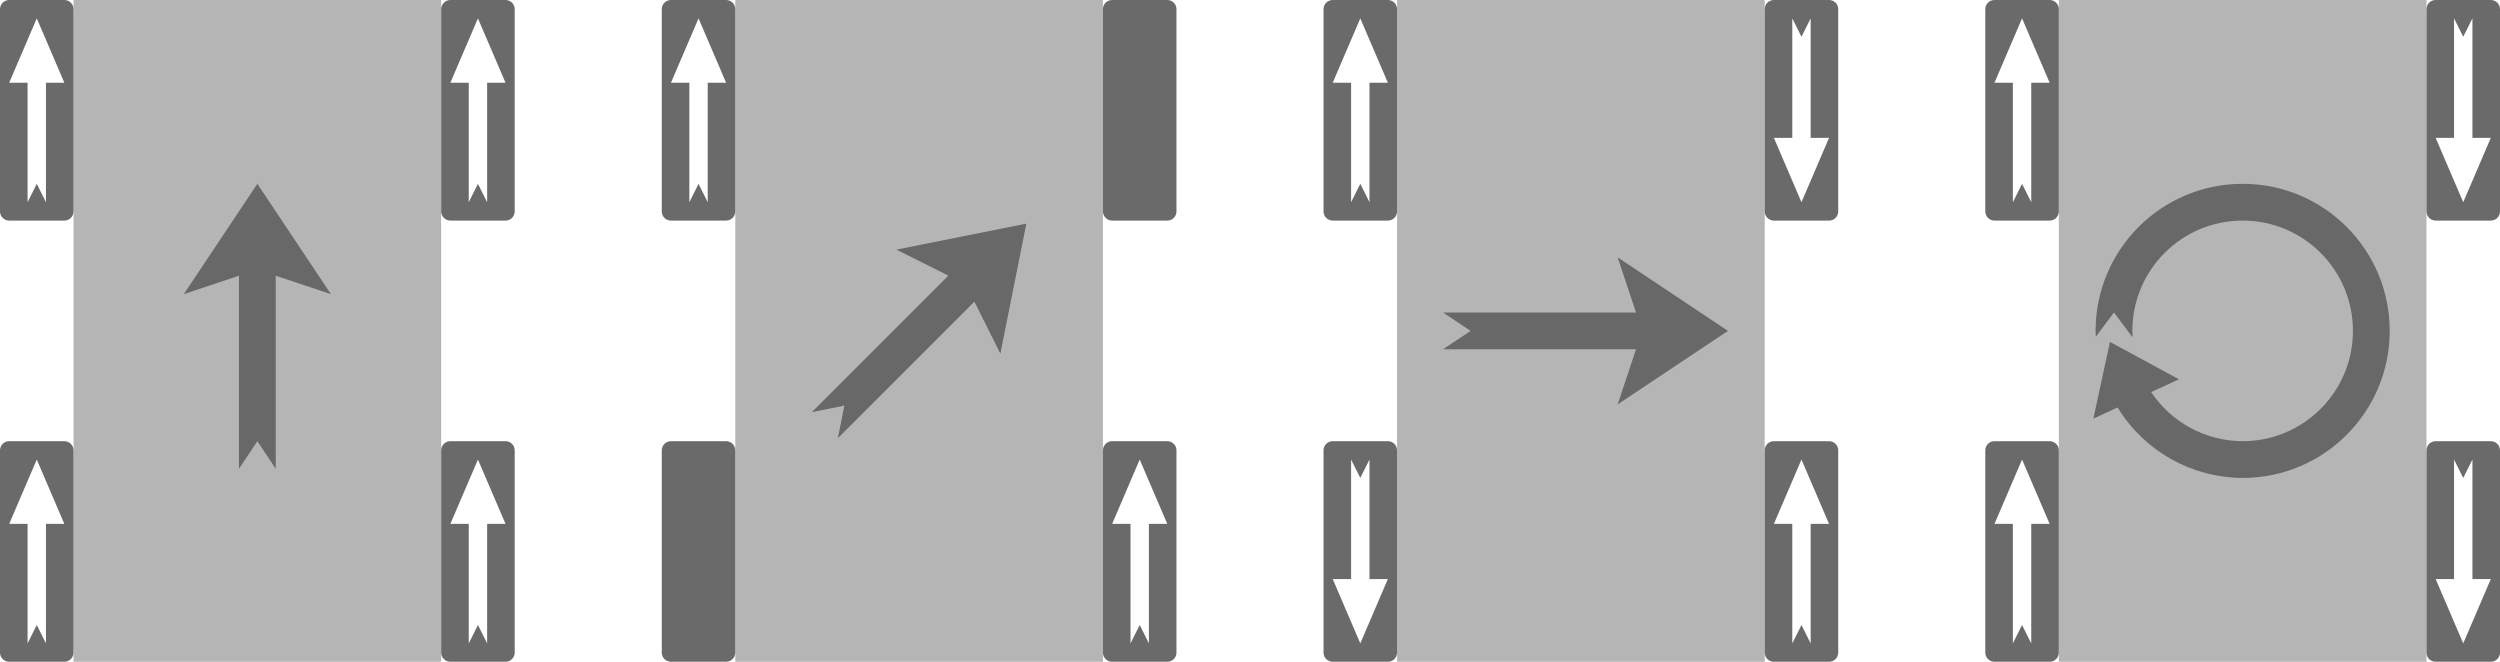
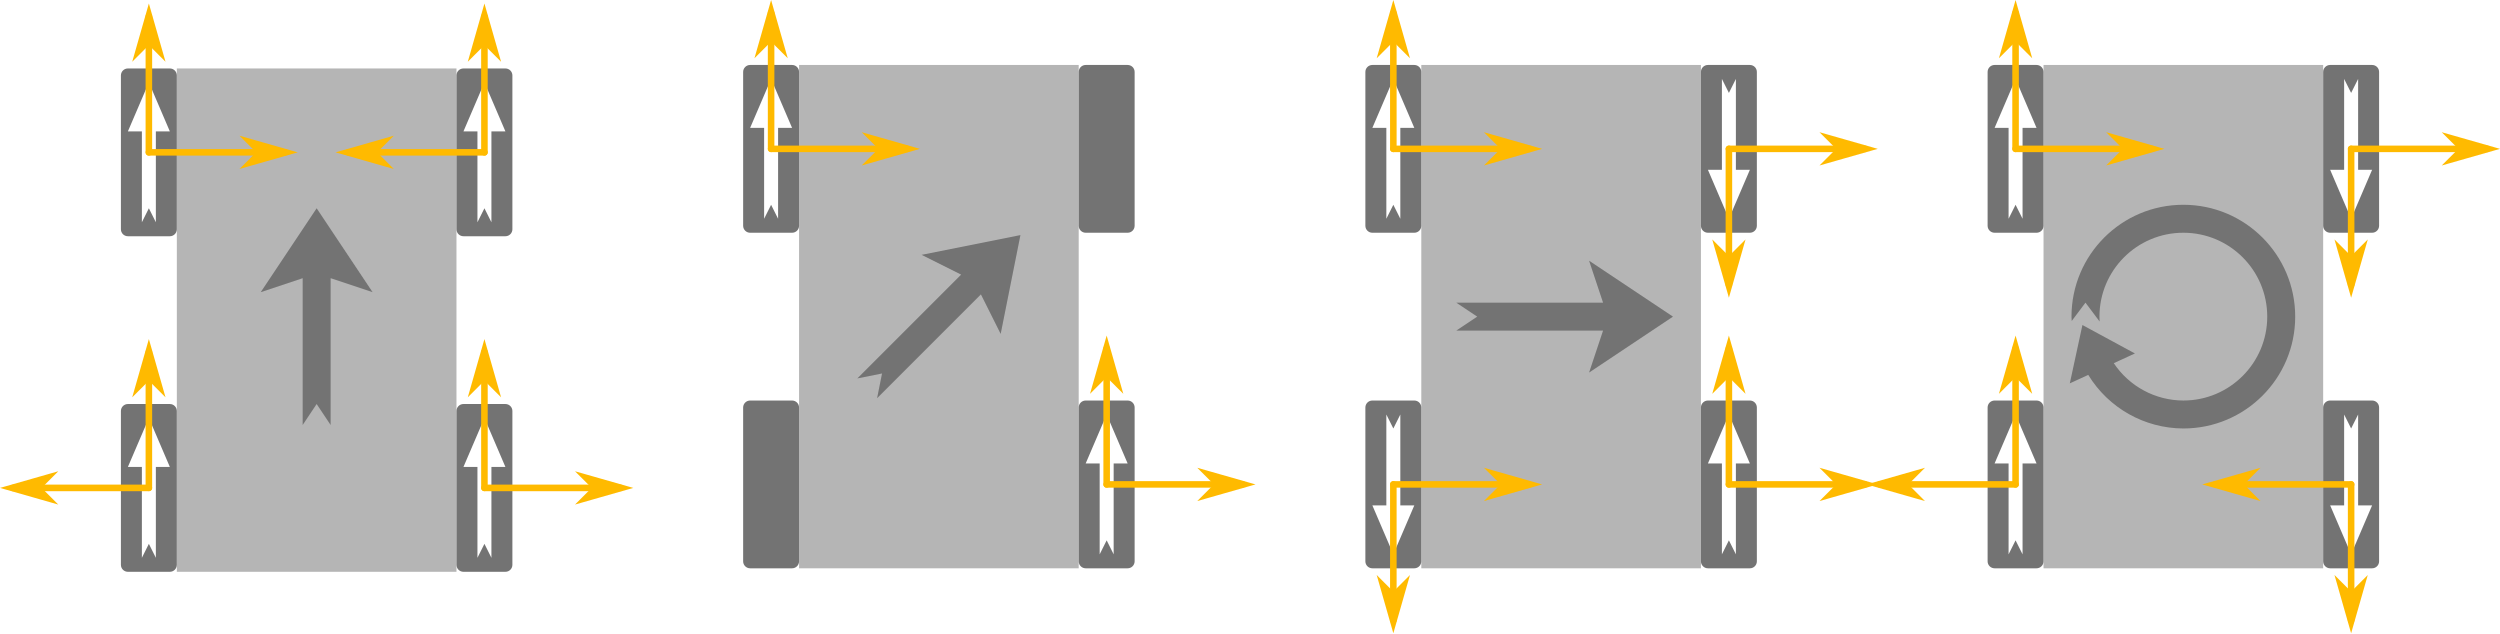
- <svg xmlns="http://www.w3.org/2000/svg" width="76.764mm" height="20.32mm" viewBox="0 0 272 72" id="svg2" version="1.1">
-   <defs id="defs4" />
-   <g id="layer1" transform="translate(-12,-828.3622)">
-     <rect style="opacity:1;fill:#b3b3b3;fill-opacity:0.969;stroke:none;stroke-width:1;stroke-miterlimit:4;stroke-dasharray:none;stroke-opacity:1" id="rect4144" width="40" height="72" x="20" y="828.362" />
-     <path style="opacity:1;fill:#666666;fill-opacity:0.969;stroke:none;stroke-width:1;stroke-miterlimit:4;stroke-dasharray:none;stroke-opacity:1" d="m 13,828.362 c -0.554,0 -1,0.446 -1,1 v 22 c 0,0.554 0.446,1 1,1 h 6 c 0.554,0 1,-0.446 1,-1 v -22 c 0,-0.554 -0.446,-1 -1,-1 z m 3,2 3,7 h -2 v 13 l -1,-2 -1,2 v -13 h -2 z" id="rect4150-65-9" />
-     <path style="opacity:1;fill:#666666;fill-opacity:0.969;stroke:none;stroke-width:1;stroke-miterlimit:4;stroke-dasharray:none;stroke-opacity:1" d="m 13,876.362 c -0.554,0 -1,0.446 -1,1 v 22 c 0,0.554 0.446,1 1,1 h 6 c 0.554,0 1,-0.446 1,-1 v -22 c 0,-0.554 -0.446,-1 -1,-1 z m 3,2 3,7 h -2 v 13 l -1,-2 -1,2 v -13 h -2 z" id="rect4150-65-4" />
-     <path style="opacity:1;fill:#666666;fill-opacity:0.969;stroke:none;stroke-width:1;stroke-miterlimit:4;stroke-dasharray:none;stroke-opacity:1" d="m 61,828.362 c -0.554,0 -1,0.446 -1,1 v 22 c 0,0.554 0.446,1 1,1 h 6 c 0.554,0 1,-0.446 1,-1 v -22 c 0,-0.554 -0.446,-1 -1,-1 z m 3,2 3,7 h -2 v 13 l -1,-2 -1,2 v -13 h -2 z" id="rect4150-65-8" />
-     <path style="opacity:1;fill:#666666;fill-opacity:0.969;stroke:none;stroke-width:1;stroke-miterlimit:4;stroke-dasharray:none;stroke-opacity:1" d="m 61,876.362 c -0.554,0 -1,0.446 -1,1 v 22 c 0,0.554 0.446,1 1,1 h 6 c 0.554,0 1,-0.446 1,-1 v -22 c 0,-0.554 -0.446,-1 -1,-1 z m 3,2 3,7 h -2 v 13 l -1,-2 -1,2 v -13 h -2 z" id="rect4150-65-1" />
-     <path style="opacity:1;fill:#666666;fill-opacity:0.969;stroke:none;stroke-width:1;stroke-miterlimit:4;stroke-dasharray:none;stroke-opacity:1" d="m 40,848.362 -8,12 6,-2 v 21 l 2,-3 2,3 v -21 l 6,2 z" id="path4239-2" />
-     <rect style="opacity:1;fill:#b3b3b3;fill-opacity:0.969;stroke:none;stroke-width:1;stroke-miterlimit:4;stroke-dasharray:none;stroke-opacity:1" id="rect4144-3" width="40" height="72" x="164" y="828.362" />
-     <path style="opacity:1;fill:#666666;fill-opacity:0.969;stroke:none;stroke-width:1;stroke-miterlimit:4;stroke-dasharray:none;stroke-opacity:1" d="m 157,828.362 c -0.554,0 -1,0.446 -1,1 v 22 c 0,0.554 0.446,1 1,1 h 6 c 0.554,0 1,-0.446 1,-1 v -22 c 0,-0.554 -0.446,-1 -1,-1 z m 3,2 3,7 h -2 v 13 l -1,-2 -1,2 v -13 h -2 z" id="rect4150-65-8-9" />
-     <path style="opacity:1;fill:#666666;fill-opacity:0.969;stroke:none;stroke-width:1;stroke-miterlimit:4;stroke-dasharray:none;stroke-opacity:1" d="m 205,876.362 c -0.554,0 -1,0.446 -1,1 v 22 c 0,0.554 0.446,1 1,1 h 6 c 0.554,0 1,-0.446 1,-1 v -22 c 0,-0.554 -0.446,-1 -1,-1 z m 3,2 3,7 h -2 v 13 l -1,-2 -1,2 v -13 h -2 z" id="rect4150-65-8-9-0" />
-     <path style="opacity:1;fill:#666666;fill-opacity:0.969;stroke:none;stroke-width:1;stroke-miterlimit:4;stroke-dasharray:none;stroke-opacity:1" d="m 211,852.362 c 0.554,0 1,-0.446 1,-1 v -22 c 0,-0.554 -0.446,-1 -1,-1 h -6 c -0.554,0 -1,0.446 -1,1 v 22 c 0,0.554 0.446,1 1,1 z m -3,-2 -3,-7 h 2 v -13 l 1,2 1,-2 v 13 h 2 z" id="rect4150-65-8-9-8" />
-     <path style="opacity:1;fill:#666666;fill-opacity:0.969;stroke:none;stroke-width:1;stroke-miterlimit:4;stroke-dasharray:none;stroke-opacity:1" d="m 163,900.362 c 0.554,0 1,-0.446 1,-1 v -22 c 0,-0.554 -0.446,-1 -1,-1 h -6 c -0.554,0 -1,0.446 -1,1 v 22 c 0,0.554 0.446,1 1,1 z m -3,-2 -3,-7 h 2 v -13 l 1,2 1,-2 v 13 h 2 z" id="rect4150-65-8-9-8-8" />
-     <path style="opacity:1;fill:#666666;fill-opacity:0.969;stroke:none;stroke-width:1;stroke-miterlimit:4;stroke-dasharray:none;stroke-opacity:1" d="m 200,864.362 -12,-8 2,6 h -21 l 3,2 -3,2 h 21 l -2,6 z" id="path4239-2-5" />
-     <rect style="opacity:1;fill:#b3b3b3;fill-opacity:0.969;stroke:none;stroke-width:1;stroke-miterlimit:4;stroke-dasharray:none;stroke-opacity:1" id="rect4144-3-0" width="40" height="72" x="92" y="828.362" />
-     <path style="opacity:1;fill:#666666;fill-opacity:0.969;stroke:none;stroke-width:1;stroke-miterlimit:4;stroke-dasharray:none;stroke-opacity:1" d="m 85,828.362 c -0.554,0 -1,0.446 -1,1 v 22 c 0,0.554 0.446,1 1,1 h 6 c 0.554,0 1,-0.446 1,-1 v -22 c 0,-0.554 -0.446,-1 -1,-1 z m 3,2 3,7 h -2 v 13 l -1,-2 -1,2 v -13 h -2 z" id="rect4150-65-8-9-9" />
-     <path style="opacity:1;fill:#666666;fill-opacity:0.969;stroke:none;stroke-width:1;stroke-miterlimit:4;stroke-dasharray:none;stroke-opacity:1" d="m 133,876.362 c -0.554,0 -1,0.446 -1,1 v 22 c 0,0.554 0.446,1 1,1 h 6 c 0.554,0 1,-0.446 1,-1 v -22 c 0,-0.554 -0.446,-1 -1,-1 z m 3,2 3,7 h -2 v 13 l -1,-2 -1,2 v -13 h -2 z" id="rect4150-65-8-9-0-6" />
-     <path style="opacity:1;fill:#666666;fill-opacity:0.969;stroke:none;stroke-width:1;stroke-miterlimit:4;stroke-dasharray:none;stroke-opacity:1" d="m 123.667,852.695 -14.142,2.828 5.657,2.828 -14.849,14.849 3.536,-0.707 -0.707,3.536 14.849,-14.849 2.828,5.657 z" id="path4239-2-5-5" />
-     <rect style="opacity:1;fill:#666666;fill-opacity:0.969;stroke:none;stroke-width:1;stroke-miterlimit:4;stroke-dasharray:none;stroke-opacity:1" id="rect4150-6-6-6" width="8" height="24" x="84" y="876.362" rx="1" ry="1" />
-     <rect style="opacity:1;fill:#666666;fill-opacity:0.969;stroke:none;stroke-width:1;stroke-miterlimit:4;stroke-dasharray:none;stroke-opacity:1" id="rect4150-6-6-6-1" width="8" height="24" x="132" y="828.362" rx="1" ry="1" />
-     <rect style="opacity:1;fill:#b3b3b3;fill-opacity:0.969;stroke:none;stroke-width:1;stroke-miterlimit:4;stroke-dasharray:none;stroke-opacity:1" id="rect4144-1" width="40" height="72" x="236" y="828.362" />
-     <path style="opacity:1;fill:#666666;fill-opacity:0.969;stroke:none;stroke-width:1;stroke-miterlimit:4;stroke-dasharray:none;stroke-opacity:1" d="m 229,828.362 c -0.554,0 -1,0.446 -1,1 v 22 c 0,0.554 0.446,1 1,1 h 6 c 0.554,0 1,-0.446 1,-1 v -22 c 0,-0.554 -0.446,-1 -1,-1 z m 3,2 3,7 h -2 v 13 l -1,-2 -1,2 v -13 h -2 z" id="rect4150-65-9-5" />
-     <path style="opacity:1;fill:#666666;fill-opacity:0.969;stroke:none;stroke-width:1;stroke-miterlimit:4;stroke-dasharray:none;stroke-opacity:1" d="m 229,876.362 c -0.554,0 -1,0.446 -1,1 v 22 c 0,0.554 0.446,1 1,1 h 6 c 0.554,0 1,-0.446 1,-1 v -22 c 0,-0.554 -0.446,-1 -1,-1 z m 3,2 3,7 h -2 v 13 l -1,-2 -1,2 v -13 h -2 z" id="rect4150-65-4-9" />
-     <path style="opacity:1;fill:#666666;fill-opacity:0.969;stroke:none;stroke-width:1;stroke-miterlimit:4;stroke-dasharray:none;stroke-opacity:1" d="m 283,900.362 c 0.554,0 1,-0.446 1,-1 v -22 c 0,-0.554 -0.446,-1 -1,-1 h -6 c -0.554,0 -1,0.446 -1,1 v 22 c 0,0.554 0.446,1 1,1 z m -3,-2 -3,-7 h 2 v -13 l 1,2 1,-2 v 13 h 2 z" id="rect4150-65-8-8" />
-     <path style="opacity:1;fill:#666666;fill-opacity:0.969;stroke:none;stroke-width:1;stroke-miterlimit:4;stroke-dasharray:none;stroke-opacity:1" d="m 283,852.362 c 0.554,0 1,-0.446 1,-1 v -22 c 0,-0.554 -0.446,-1 -1,-1 h -6 c -0.554,0 -1,0.446 -1,1 v 22 c 0,0.554 0.446,1 1,1 z m -3,-2 -3,-7 h 2 v -13 l 1,2 1,-2 v 13 h 2 z" id="rect4150-65-1-4" />
-     <path style="opacity:1;fill:#666666;fill-opacity:0.969;stroke:none;stroke-width:1;stroke-miterlimit:4;stroke-dasharray:none;stroke-opacity:1" d="m 256,848.361 a 16,16 0 0 0 -16,16 16,16 0 0 0 0.031,0.625 l 1.969,-2.625 2.023,2.699 A 12,12 0 0 1 244,864.361 a 12,12 0 0 1 12,-12 12,12 0 0 1 12,12 12,12 0 0 1 -12,12 12,12 0 0 1 -9.953,-5.342 l 3.025,-1.389 -7.508,-4.07 -1.805,8.346 2.639,-1.211 A 16,16 0 0 0 256,880.361 a 16,16 0 0 0 16,-16 16,16 0 0 0 -16,-16 z" id="path4476" />
+ <svg xmlns="http://www.w3.org/2000/svg" width="100.924mm" height="25.565mm" viewBox="0 0 357.606 90.586" id="svg2" version="1.1">
+   <defs id="defs4">
+     <marker style="overflow:visible" id="DiamondLstart" refX="0" refY="0" orient="auto">
+       <path transform="matrix(0.8,0,0,0.8,5.6,0)" style="fill:#ff0000;fill-opacity:1;fill-rule:evenodd;stroke:#c31717;stroke-width:1pt;stroke-opacity:1" d="M 0,-7.071 -7.071,0 0,7.071 7.071,0 Z" id="path29030" />
+     </marker>
+     <marker style="overflow:visible" id="marker32734" refX="0" refY="0" orient="auto">
+       <path transform="matrix(0.4,0,0,0.4,4,0)" style="fill:#ff0000;fill-opacity:1;fill-rule:evenodd;stroke:#c31717;stroke-width:1pt;stroke-opacity:1" d="M 0,0 5,-5 -12.5,0 5,5 Z" id="path32732" />
+     </marker>
+     <marker style="overflow:visible" id="marker32682" refX="0" refY="0" orient="auto">
+       <path transform="matrix(0.8,0,0,0.8,10,0)" style="fill:#ff0000;fill-opacity:1;fill-rule:evenodd;stroke:#c31717;stroke-width:1pt;stroke-opacity:1" d="M 0,0 5,-5 -12.5,0 5,5 Z" id="path32680" />
+     </marker>
+     <marker style="overflow:visible" id="Arrow2Lend" refX="0" refY="0" orient="auto">
+       <path transform="matrix(-1.1,0,0,-1.1,-1.1,0)" d="M 8.719,4.034 -2.207,0.016 8.719,-4.002 c -1.745,2.372 -1.735,5.617 -6e-7,8.035 z" style="fill:#0d0211;fill-opacity:1;fill-rule:evenodd;stroke:#0d0211;stroke-width:0.625;stroke-linejoin:round;stroke-opacity:1" id="path28963" />
+     </marker>
+     <marker style="overflow:visible" id="Arrow1Mstart" refX="0" refY="0" orient="auto">
+       <path transform="matrix(0.4,0,0,0.4,4,0)" style="fill:#ffba00;fill-opacity:1;fill-rule:evenodd;stroke:#ffba00;stroke-width:1pt;stroke-opacity:1" d="M 0,0 5,-5 -12.5,0 5,5 Z" id="path28948" />
+     </marker>
+     <marker style="overflow:visible" id="Arrow1Mend" refX="0" refY="0" orient="auto">
+       <path transform="matrix(-0.4,0,0,-0.4,-4,0)" style="fill:#0d0211;fill-opacity:1;fill-rule:evenodd;stroke:#0d0211;stroke-width:1pt;stroke-opacity:1" d="M 0,0 5,-5 -12.5,0 5,5 Z" id="path28951" />
+     </marker>
+     <marker style="overflow:visible" id="Arrow1Lstart" refX="0" refY="0" orient="auto">
+       <path transform="matrix(0.8,0,0,0.8,10,0)" style="fill:#c31717;fill-opacity:1;fill-rule:evenodd;stroke:#c31717;stroke-width:1pt;stroke-opacity:1" d="M 0,0 5,-5 -12.5,0 5,5 Z" id="path28942" />
+     </marker>
+     <marker style="overflow:visible" id="Arrow1Lstart-0" refX="0" refY="0" orient="auto">
+       <path transform="matrix(0.8,0,0,0.8,10,0)" style="fill:#ff0000;fill-opacity:1;fill-rule:evenodd;stroke:#c31717;stroke-width:1pt;stroke-opacity:1" d="M 0,0 5,-5 -12.5,0 5,5 Z" id="path28942-9" />
+     </marker>
+     <marker style="overflow:visible" id="Arrow1Lstart-8" refX="0" refY="0" orient="auto">
+       <path transform="matrix(0.8,0,0,0.8,10,0)" style="fill:#c31717;fill-opacity:1;fill-rule:evenodd;stroke:#c31717;stroke-width:1pt;stroke-opacity:1" d="M 0,0 5,-5 -12.5,0 5,5 Z" id="path28942-3" />
+     </marker>
+     <marker style="overflow:visible" id="Arrow1Lstart-3" refX="0" refY="0" orient="auto">
+       <path transform="matrix(0.8,0,0,0.8,10,0)" style="fill:#c31717;fill-opacity:1;fill-rule:evenodd;stroke:#c31717;stroke-width:1pt;stroke-opacity:1" d="M 0,0 5,-5 -12.5,0 5,5 Z" id="path28942-7" />
+     </marker>
+     <marker style="overflow:visible" id="Arrow1Lstart-7" refX="0" refY="0" orient="auto">
+       <path transform="matrix(0.8,0,0,0.8,10,0)" style="fill:#c31717;fill-opacity:1;fill-rule:evenodd;stroke:#c31717;stroke-width:1pt;stroke-opacity:1" d="M 0,0 5,-5 -12.5,0 5,5 Z" id="path28942-1" />
+     </marker>
+     <marker style="overflow:visible" id="Arrow1Lstart-3-6" refX="0" refY="0" orient="auto">
+       <path transform="matrix(0.8,0,0,0.8,10,0)" style="fill:#ff6600;fill-opacity:1;fill-rule:evenodd;stroke:#ff6600;stroke-width:1pt;stroke-opacity:1" d="M 0,0 5,-5 -12.5,0 5,5 Z" id="path28942-7-3" />
+     </marker>
+     <marker style="overflow:visible" id="Arrow1Lstart-3-6-5" refX="0" refY="0" orient="auto">
+       <path transform="matrix(0.8,0,0,0.8,10,0)" style="fill:#ff6600;fill-opacity:1;fill-rule:evenodd;stroke:#ff6600;stroke-width:1pt;stroke-opacity:1" d="M 0,0 5,-5 -12.5,0 5,5 Z" id="path28942-7-3-4" />
+     </marker>
+     <marker style="overflow:visible" id="Arrow1Lstart-03" refX="0" refY="0" orient="auto">
+       <path transform="matrix(0.8,0,0,0.8,10,0)" style="fill:#ffba00;fill-opacity:1;fill-rule:evenodd;stroke:#ffba00;stroke-width:1pt;stroke-opacity:1" d="M 0,0 5,-5 -12.5,0 5,5 Z" id="path28942-0" />
+     </marker>
+     <marker style="overflow:visible" id="Arrow1Lstart-03-6" refX="0" refY="0" orient="auto">
+       <path transform="matrix(0.8,0,0,0.8,10,0)" style="fill:#ffba00;fill-opacity:1;fill-rule:evenodd;stroke:#ffba00;stroke-width:1pt;stroke-opacity:1" d="M 0,0 5,-5 -12.5,0 5,5 Z" id="path28942-0-7" />
+     </marker>
+     <marker style="overflow:visible" id="Arrow1Lstart-03-6-9" refX="0" refY="0" orient="auto">
+       <path transform="matrix(0.8,0,0,0.8,10,0)" style="fill:#ff7a00;fill-opacity:1;fill-rule:evenodd;stroke:#ff7a00;stroke-width:1pt;stroke-opacity:1" d="M 0,0 5,-5 -12.5,0 5,5 Z" id="path28942-0-7-8" />
+     </marker>
+     <marker style="overflow:visible" id="Arrow1Lstart-03-2" refX="0" refY="0" orient="auto">
+       <path transform="matrix(0.8,0,0,0.8,10,0)" style="fill:#ffba00;fill-opacity:1;fill-rule:evenodd;stroke:#ffba00;stroke-width:1pt;stroke-opacity:1" d="M 0,0 5,-5 -12.5,0 5,5 Z" id="path28942-0-9" />
+     </marker>
+     <marker style="overflow:visible" id="Arrow1Lstart-03-6-96" refX="0" refY="0" orient="auto">
+       <path transform="matrix(0.8,0,0,0.8,10,0)" style="fill:#ffba00;fill-opacity:1;fill-rule:evenodd;stroke:#ffba00;stroke-width:1pt;stroke-opacity:1" d="M 0,0 5,-5 -12.5,0 5,5 Z" id="path28942-0-7-0" />
+     </marker>
+     <marker style="overflow:visible" id="Arrow1Lstart-03-6-9-2" refX="0" refY="0" orient="auto">
+       <path transform="matrix(0.8,0,0,0.8,10,0)" style="fill:#ff7a00;fill-opacity:1;fill-rule:evenodd;stroke:#ff7a00;stroke-width:1pt;stroke-opacity:1" d="M 0,0 5,-5 -12.5,0 5,5 Z" id="path28942-0-7-8-7" />
+     </marker>
+     <marker style="overflow:visible" id="Arrow1Lstart-03-2-4" refX="0" refY="0" orient="auto">
+       <path transform="matrix(0.8,0,0,0.8,10,0)" style="fill:#ffba00;fill-opacity:1;fill-rule:evenodd;stroke:#ffba00;stroke-width:1pt;stroke-opacity:1" d="M 0,0 5,-5 -12.5,0 5,5 Z" id="path28942-0-9-9" />
+     </marker>
+     <marker style="overflow:visible" id="Arrow1Lstart-03-6-96-1" refX="0" refY="0" orient="auto">
+       <path transform="matrix(0.8,0,0,0.8,10,0)" style="fill:#ffba00;fill-opacity:1;fill-rule:evenodd;stroke:#ffba00;stroke-width:1pt;stroke-opacity:1" d="M 0,0 5,-5 -12.5,0 5,5 Z" id="path28942-0-7-0-0" />
+     </marker>
+     <marker style="overflow:visible" id="Arrow1Lstart-03-6-9-2-7" refX="0" refY="0" orient="auto">
+       <path transform="matrix(0.8,0,0,0.8,10,0)" style="fill:#ff7a00;fill-opacity:1;fill-rule:evenodd;stroke:#ff7a00;stroke-width:1pt;stroke-opacity:1" d="M 0,0 5,-5 -12.5,0 5,5 Z" id="path28942-0-7-8-7-5" />
+     </marker>
+     <marker style="overflow:visible" id="Arrow1Lstart-03-0" refX="0" refY="0" orient="auto">
+       <path transform="matrix(0.8,0,0,0.8,10,0)" style="fill:#ffba00;fill-opacity:1;fill-rule:evenodd;stroke:#ffba00;stroke-width:1pt;stroke-opacity:1" d="M 0,0 5,-5 -12.5,0 5,5 Z" id="path28942-0-2" />
+     </marker>
+     <marker style="overflow:visible" id="Arrow1Lstart-03-0-8" refX="0" refY="0" orient="auto">
+       <path transform="matrix(0.8,0,0,0.8,10,0)" style="fill:#ffba00;fill-opacity:1;fill-rule:evenodd;stroke:#ffba00;stroke-width:1pt;stroke-opacity:1" d="M 0,0 5,-5 -12.5,0 5,5 Z" id="path28942-0-2-0" />
+     </marker>
+     <marker style="overflow:visible" id="Arrow1Lstart-03-6-96-1-4" refX="0" refY="0" orient="auto">
+       <path transform="matrix(0.8,0,0,0.8,10,0)" style="fill:#ffba00;fill-opacity:1;fill-rule:evenodd;stroke:#ffba00;stroke-width:1pt;stroke-opacity:1" d="M 0,0 5,-5 -12.5,0 5,5 Z" id="path28942-0-7-0-0-0" />
+     </marker>
+     <marker style="overflow:visible" id="Arrow1Lstart-03-0-8-4" refX="0" refY="0" orient="auto">
+       <path transform="matrix(0.8,0,0,0.8,10,0)" style="fill:#ffba00;fill-opacity:1;fill-rule:evenodd;stroke:#ffba00;stroke-width:1pt;stroke-opacity:1" d="M 0,0 5,-5 -12.5,0 5,5 Z" id="path28942-0-2-0-4" />
+     </marker>
+     <marker style="overflow:visible" id="Arrow1Lstart-03-6-96-1-4-9" refX="0" refY="0" orient="auto">
+       <path transform="matrix(0.8,0,0,0.8,10,0)" style="fill:#ffba00;fill-opacity:1;fill-rule:evenodd;stroke:#ffba00;stroke-width:1pt;stroke-opacity:1" d="M 0,0 5,-5 -12.5,0 5,5 Z" id="path28942-0-7-0-0-0-9" />
+     </marker>
+     <marker style="overflow:visible" id="Arrow1Lstart-03-0-8-4-1" refX="0" refY="0" orient="auto">
+       <path transform="matrix(0.8,0,0,0.8,10,0)" style="fill:#ffba00;fill-opacity:1;fill-rule:evenodd;stroke:#ffba00;stroke-width:1pt;stroke-opacity:1" d="M 0,0 5,-5 -12.5,0 5,5 Z" id="path28942-0-2-0-4-7" />
+     </marker>
+     <marker style="overflow:visible" id="Arrow1Lstart-03-6-96-1-4-9-4" refX="0" refY="0" orient="auto">
+       <path transform="matrix(0.8,0,0,0.8,10,0)" style="fill:#ffba00;fill-opacity:1;fill-rule:evenodd;stroke:#ffba00;stroke-width:1pt;stroke-opacity:1" d="M 0,0 5,-5 -12.5,0 5,5 Z" id="path28942-0-7-0-0-0-9-3" />
+     </marker>
+     <marker style="overflow:visible" id="Arrow1Lstart-03-0-8-3" refX="0" refY="0" orient="auto">
+       <path transform="matrix(0.8,0,0,0.8,10,0)" style="fill:#ffba00;fill-opacity:1;fill-rule:evenodd;stroke:#ffba00;stroke-width:1pt;stroke-opacity:1" d="M 0,0 5,-5 -12.5,0 5,5 Z" id="path28942-0-2-0-8" />
+     </marker>
+     <marker style="overflow:visible" id="Arrow1Lstart-03-0-8-3-4" refX="0" refY="0" orient="auto">
+       <path transform="matrix(0.8,0,0,0.8,10,0)" style="fill:#ffba00;fill-opacity:1;fill-rule:evenodd;stroke:#ffba00;stroke-width:1pt;stroke-opacity:1" d="M 0,0 5,-5 -12.5,0 5,5 Z" id="path28942-0-2-0-8-8" />
+     </marker>
+     <marker style="overflow:visible" id="Arrow1Lstart-03-0-8-3-4-9" refX="0" refY="0" orient="auto">
+       <path transform="matrix(0.8,0,0,0.8,10,0)" style="fill:#ffba00;fill-opacity:1;fill-rule:evenodd;stroke:#ffba00;stroke-width:1pt;stroke-opacity:1" d="M 0,0 5,-5 -12.5,0 5,5 Z" id="path28942-0-2-0-8-8-7" />
+     </marker>
+     <marker style="overflow:visible" id="Arrow1Lstart-03-0-8-3-4-6" refX="0" refY="0" orient="auto">
+       <path transform="matrix(0.8,0,0,0.8,10,0)" style="fill:#ffba00;fill-opacity:1;fill-rule:evenodd;stroke:#ffba00;stroke-width:1pt;stroke-opacity:1" d="M 0,0 5,-5 -12.5,0 5,5 Z" id="path28942-0-2-0-8-8-4" />
+     </marker>
+     <marker style="overflow:visible" id="Arrow1Mstart-0" refX="0" refY="0" orient="auto">
+       <path transform="matrix(0.4,0,0,0.4,4,0)" style="fill:#ffba00;fill-opacity:1;fill-rule:evenodd;stroke:#ffba00;stroke-width:1pt;stroke-opacity:1" d="M 0,0 5,-5 -12.5,0 5,5 Z" id="path28948-3" />
+     </marker>
+     <marker style="overflow:visible" id="Arrow1Mstart-9" refX="0" refY="0" orient="auto">
+       <path transform="matrix(0.4,0,0,0.4,4,0)" style="fill:#ffba00;fill-opacity:1;fill-rule:evenodd;stroke:#ffba00;stroke-width:1pt;stroke-opacity:1" d="M 0,0 5,-5 -12.5,0 5,5 Z" id="path28948-2" />
+     </marker>
+     <marker style="overflow:visible" id="Arrow1Mstart-0-4" refX="0" refY="0" orient="auto">
+       <path transform="matrix(0.4,0,0,0.4,4,0)" style="fill:#ffba00;fill-opacity:1;fill-rule:evenodd;stroke:#ffba00;stroke-width:1pt;stroke-opacity:1" d="M 0,0 5,-5 -12.5,0 5,5 Z" id="path28948-3-0" />
+     </marker>
+     <marker style="overflow:visible" id="Arrow1Mstart-9-9" refX="0" refY="0" orient="auto">
+       <path transform="matrix(0.4,0,0,0.4,4,0)" style="fill:#ffba00;fill-opacity:1;fill-rule:evenodd;stroke:#ffba00;stroke-width:1pt;stroke-opacity:1" d="M 0,0 5,-5 -12.5,0 5,5 Z" id="path28948-2-4" />
+     </marker>
+     <marker style="overflow:visible" id="Arrow1Mstart-0-4-6" refX="0" refY="0" orient="auto">
+       <path transform="matrix(0.4,0,0,0.4,4,0)" style="fill:#ffba00;fill-opacity:1;fill-rule:evenodd;stroke:#ffba00;stroke-width:1pt;stroke-opacity:1" d="M 0,0 5,-5 -12.5,0 5,5 Z" id="path28948-3-0-9" />
+     </marker>
+     <marker style="overflow:visible" id="Arrow1Mstart-0-47" refX="0" refY="0" orient="auto">
+       <path transform="matrix(0.4,0,0,0.4,4,0)" style="fill:#ffba00;fill-opacity:1;fill-rule:evenodd;stroke:#ffba00;stroke-width:1pt;stroke-opacity:1" d="M 0,0 5,-5 -12.5,0 5,5 Z" id="path28948-3-7" />
+     </marker>
+     <marker style="overflow:visible" id="Arrow1Mstart-5" refX="0" refY="0" orient="auto">
+       <path transform="matrix(0.4,0,0,0.4,4,0)" style="fill:#ffba00;fill-opacity:1;fill-rule:evenodd;stroke:#ffba00;stroke-width:1pt;stroke-opacity:1" d="M 0,0 5,-5 -12.5,0 5,5 Z" id="path28948-4" />
+     </marker>
+     <marker style="overflow:visible" id="Arrow1Mstart-2" refX="0" refY="0" orient="auto">
+       <path transform="matrix(0.4,0,0,0.4,4,0)" style="fill:#ffba00;fill-opacity:1;fill-rule:evenodd;stroke:#ffba00;stroke-width:1pt;stroke-opacity:1" d="M 0,0 5,-5 -12.5,0 5,5 Z" id="path28948-8" />
+     </marker>
+     <marker style="overflow:visible" id="Arrow1Mstart-0-9" refX="0" refY="0" orient="auto">
+       <path transform="matrix(0.4,0,0,0.4,4,0)" style="fill:#ffba00;fill-opacity:1;fill-rule:evenodd;stroke:#ffba00;stroke-width:1pt;stroke-opacity:1" d="M 0,0 5,-5 -12.5,0 5,5 Z" id="path28948-3-3" />
+     </marker>
+     <marker style="overflow:visible" id="Arrow1Mstart-1" refX="0" refY="0" orient="auto">
+       <path transform="matrix(0.4,0,0,0.4,4,0)" style="fill:#ffba00;fill-opacity:1;fill-rule:evenodd;stroke:#ffba00;stroke-width:1pt;stroke-opacity:1" d="M 0,0 5,-5 -12.5,0 5,5 Z" id="path28948-0" />
+     </marker>
+     <marker style="overflow:visible" id="Arrow1Mstart-0-5" refX="0" refY="0" orient="auto">
+       <path transform="matrix(0.4,0,0,0.4,4,0)" style="fill:#ffba00;fill-opacity:1;fill-rule:evenodd;stroke:#ffba00;stroke-width:1pt;stroke-opacity:1" d="M 0,0 5,-5 -12.5,0 5,5 Z" id="path28948-3-1" />
+     </marker>
+     <marker style="overflow:visible" id="Arrow1Mstart-6" refX="0" refY="0" orient="auto">
+       <path transform="matrix(0.4,0,0,0.4,4,0)" style="fill:#ffba00;fill-opacity:1;fill-rule:evenodd;stroke:#ffba00;stroke-width:1pt;stroke-opacity:1" d="M 0,0 5,-5 -12.5,0 5,5 Z" id="path28948-46" />
+     </marker>
+     <marker style="overflow:visible" id="Arrow1Mstart-0-2" refX="0" refY="0" orient="auto">
+       <path transform="matrix(0.4,0,0,0.4,4,0)" style="fill:#ffba00;fill-opacity:1;fill-rule:evenodd;stroke:#ffba00;stroke-width:1pt;stroke-opacity:1" d="M 0,0 5,-5 -12.5,0 5,5 Z" id="path28948-3-5" />
+     </marker>
+     <marker style="overflow:visible" id="Arrow1Mstart-4" refX="0" refY="0" orient="auto">
+       <path transform="matrix(0.4,0,0,0.4,4,0)" style="fill:#ffba00;fill-opacity:1;fill-rule:evenodd;stroke:#ffba00;stroke-width:1pt;stroke-opacity:1" d="M 0,0 5,-5 -12.5,0 5,5 Z" id="path28948-7" />
+     </marker>
+     <marker style="overflow:visible" id="Arrow1Mstart-0-24" refX="0" refY="0" orient="auto">
+       <path transform="matrix(0.4,0,0,0.4,4,0)" style="fill:#ffba00;fill-opacity:1;fill-rule:evenodd;stroke:#ffba00;stroke-width:1pt;stroke-opacity:1" d="M 0,0 5,-5 -12.5,0 5,5 Z" id="path28948-3-06" />
+     </marker>
+     <marker style="overflow:visible" id="Arrow1Mstart-08" refX="0" refY="0" orient="auto">
+       <path transform="matrix(0.4,0,0,0.4,4,0)" style="fill:#ffba00;fill-opacity:1;fill-rule:evenodd;stroke:#ffba00;stroke-width:1pt;stroke-opacity:1" d="M 0,0 5,-5 -12.5,0 5,5 Z" id="path28948-1" />
+     </marker>
+     <marker style="overflow:visible" id="Arrow1Mstart-0-3" refX="0" refY="0" orient="auto">
+       <path transform="matrix(0.4,0,0,0.4,4,0)" style="fill:#ffba00;fill-opacity:1;fill-rule:evenodd;stroke:#ffba00;stroke-width:1pt;stroke-opacity:1" d="M 0,0 5,-5 -12.5,0 5,5 Z" id="path28948-3-11" />
+     </marker>
+     <marker style="overflow:visible" id="Arrow1Mstart-03" refX="0" refY="0" orient="auto">
+       <path transform="matrix(0.4,0,0,0.4,4,0)" style="fill:#ffba00;fill-opacity:1;fill-rule:evenodd;stroke:#ffba00;stroke-width:1pt;stroke-opacity:1" d="M 0,0 5,-5 -12.5,0 5,5 Z" id="path28948-9" />
+     </marker>
+     <marker style="overflow:visible" id="Arrow1Mstart-0-1" refX="0" refY="0" orient="auto">
+       <path transform="matrix(0.4,0,0,0.4,4,0)" style="fill:#ffba00;fill-opacity:1;fill-rule:evenodd;stroke:#ffba00;stroke-width:1pt;stroke-opacity:1" d="M 0,0 5,-5 -12.5,0 5,5 Z" id="path28948-3-9" />
+     </marker>
+     <marker style="overflow:visible" id="Arrow1Mstart-05" refX="0" refY="0" orient="auto">
+       <path transform="matrix(0.4,0,0,0.4,4,0)" style="fill:#ffba00;fill-opacity:1;fill-rule:evenodd;stroke:#ffba00;stroke-width:1pt;stroke-opacity:1" d="M 0,0 5,-5 -12.5,0 5,5 Z" id="path28948-6" />
+     </marker>
+     <marker style="overflow:visible" id="Arrow1Mstart-0-6" refX="0" refY="0" orient="auto">
+       <path transform="matrix(0.4,0,0,0.4,4,0)" style="fill:#ffba00;fill-opacity:1;fill-rule:evenodd;stroke:#ffba00;stroke-width:1pt;stroke-opacity:1" d="M 0,0 5,-5 -12.5,0 5,5 Z" id="path28948-3-4" />
+     </marker>
+     <marker style="overflow:visible" id="Arrow1Mstart-26" refX="0" refY="0" orient="auto">
+       <path transform="matrix(0.4,0,0,0.4,4,0)" style="fill:#ffba00;fill-opacity:1;fill-rule:evenodd;stroke:#ffba00;stroke-width:1pt;stroke-opacity:1" d="M 0,0 5,-5 -12.5,0 5,5 Z" id="path28948-75" />
+     </marker>
+     <marker style="overflow:visible" id="Arrow1Mstart-0-69" refX="0" refY="0" orient="auto">
+       <path transform="matrix(0.4,0,0,0.4,4,0)" style="fill:#ffba00;fill-opacity:1;fill-rule:evenodd;stroke:#ffba00;stroke-width:1pt;stroke-opacity:1" d="M 0,0 5,-5 -12.5,0 5,5 Z" id="path28948-3-8" />
+     </marker>
+     <marker style="overflow:visible" id="Arrow1Mstart-99" refX="0" refY="0" orient="auto">
+       <path transform="matrix(0.4,0,0,0.4,4,0)" style="fill:#ffba00;fill-opacity:1;fill-rule:evenodd;stroke:#ffba00;stroke-width:1pt;stroke-opacity:1" d="M 0,0 5,-5 -12.5,0 5,5 Z" id="path28948-60" />
+     </marker>
+     <marker style="overflow:visible" id="Arrow1Mstart-0-27" refX="0" refY="0" orient="auto">
+       <path transform="matrix(0.4,0,0,0.4,4,0)" style="fill:#ffba00;fill-opacity:1;fill-rule:evenodd;stroke:#ffba00;stroke-width:1pt;stroke-opacity:1" d="M 0,0 5,-5 -12.5,0 5,5 Z" id="path28948-3-6" />
+     </marker>
+     <marker style="overflow:visible" id="Arrow1Mstart-91" refX="0" refY="0" orient="auto">
+       <path transform="matrix(0.4,0,0,0.4,4,0)" style="fill:#ffba00;fill-opacity:1;fill-rule:evenodd;stroke:#ffba00;stroke-width:1pt;stroke-opacity:1" d="M 0,0 5,-5 -12.5,0 5,5 Z" id="path28948-49" />
+     </marker>
+     <marker style="overflow:visible" id="Arrow1Mstart-0-10" refX="0" refY="0" orient="auto">
+       <path transform="matrix(0.4,0,0,0.4,4,0)" style="fill:#ffba00;fill-opacity:1;fill-rule:evenodd;stroke:#ffba00;stroke-width:1pt;stroke-opacity:1" d="M 0,0 5,-5 -12.5,0 5,5 Z" id="path28948-3-75" />
+     </marker>
+   </defs>
+   <g id="layer1" transform="translate(51.54067,-819.0693)">
+     <g style="fill:#ffba00;fill-opacity:1;stroke-width:20;stroke-miterlimit:4;stroke-dasharray:none" id="g31883-4-8-6" transform="matrix(0.9375,0,0,0.9375,-3137.249,166.4467)" />
+     <g id="g15356" transform="translate(-46.24777,0.4999826)">
+       <rect y="828.362" x="20" height="72" width="40" id="rect4144" style="opacity:1;fill:#b5b5b5;fill-opacity:1;stroke:none;stroke-width:1;stroke-miterlimit:4;stroke-dasharray:none;stroke-opacity:1" />
+       <path id="rect4150-65-9" d="m 13,828.362 c -0.554,0 -1,0.446 -1,1 v 22 c 0,0.554 0.446,1 1,1 h 6 c 0.554,0 1,-0.446 1,-1 v -22 c 0,-0.554 -0.446,-1 -1,-1 z m 3,2 3,7 h -2 v 13 l -1,-2 -1,2 v -13 h -2 z" style="opacity:1;fill:#737373;fill-opacity:1;stroke:none;stroke-width:1;stroke-miterlimit:4;stroke-dasharray:none;stroke-opacity:1" />
+       <path id="rect4150-65-4" d="m 13,876.362 c -0.554,0 -1,0.446 -1,1 v 22 c 0,0.554 0.446,1 1,1 h 6 c 0.554,0 1,-0.446 1,-1 v -22 c 0,-0.554 -0.446,-1 -1,-1 z m 3,2 3,7 h -2 v 13 l -1,-2 -1,2 v -13 h -2 z" style="opacity:1;fill:#737373;fill-opacity:1;stroke:none;stroke-width:1;stroke-miterlimit:4;stroke-dasharray:none;stroke-opacity:1" />
+       <path id="rect4150-65-8" d="m 61,828.362 c -0.554,0 -1,0.446 -1,1 v 22 c 0,0.554 0.446,1 1,1 h 6 c 0.554,0 1,-0.446 1,-1 v -22 c 0,-0.554 -0.446,-1 -1,-1 z m 3,2 3,7 h -2 v 13 l -1,-2 -1,2 v -13 h -2 z" style="opacity:1;fill:#737373;fill-opacity:1;stroke:none;stroke-width:1;stroke-miterlimit:4;stroke-dasharray:none;stroke-opacity:1" />
+       <path id="rect4150-65-1" d="m 61,876.362 c -0.554,0 -1,0.446 -1,1 v 22 c 0,0.554 0.446,1 1,1 h 6 c 0.554,0 1,-0.446 1,-1 v -22 c 0,-0.554 -0.446,-1 -1,-1 z m 3,2 3,7 h -2 v 13 l -1,-2 -1,2 v -13 h -2 z" style="opacity:1;fill:#737373;fill-opacity:1;stroke:none;stroke-width:1;stroke-miterlimit:4;stroke-dasharray:none;stroke-opacity:1" />
+       <path id="path4239-2" d="m 40,848.362 -8,12 6,-2 v 21 l 2,-3 2,3 v -21 l 6,2 z" style="opacity:1;fill:#737373;fill-opacity:1;stroke:none;stroke-width:1;stroke-miterlimit:4;stroke-dasharray:none;stroke-opacity:1" />
+       <g id="g15372">
+         <path style="opacity:1;fill:#ffba00;fill-opacity:1;stroke:#ffba00;stroke-width:0.938;stroke-linecap:round;stroke-linejoin:round;stroke-miterlimit:4;stroke-dasharray:none;stroke-dashoffset:0;stroke-opacity:1;marker-start:url(#Arrow1Mstart);paint-order:stroke fill markers" d="M 35.445,840.362 16,840.362" id="path28940-4-3-0-3" />
+         <path style="opacity:1;fill:#ffba00;fill-opacity:1;stroke:#ffba00;stroke-width:0.938;stroke-linecap:round;stroke-linejoin:round;stroke-miterlimit:4;stroke-dasharray:none;stroke-dashoffset:0;stroke-opacity:1;marker-start:url(#Arrow1Mstart-0);paint-order:stroke fill markers" d="M 16,820.917 16,840.362" id="path28940-4-3-0-3-0" />
+       </g>
+       <path id="path28940-4-3-0-3-5" d="M 44.555,840.362 64,840.362" style="opacity:1;fill:#ffba00;fill-opacity:1;stroke:#ffba00;stroke-width:0.938;stroke-linecap:round;stroke-linejoin:round;stroke-miterlimit:4;stroke-dasharray:none;stroke-dashoffset:0;stroke-opacity:1;marker-start:url(#Arrow1Mstart-9);paint-order:stroke fill markers" />
+       <path id="path28940-4-3-0-3-0-5" d="M 64,820.917 64,840.362" style="opacity:1;fill:#ffba00;fill-opacity:1;stroke:#ffba00;stroke-width:0.938;stroke-linecap:round;stroke-linejoin:round;stroke-miterlimit:4;stroke-dasharray:none;stroke-dashoffset:0;stroke-opacity:1;marker-start:url(#Arrow1Mstart-0-4);paint-order:stroke fill markers" />
+       <path id="path28940-4-3-0-3-5-2" d="M -3.445,888.362 16,888.362" style="opacity:1;fill:#ffba00;fill-opacity:1;stroke:#ffba00;stroke-width:0.938;stroke-linecap:round;stroke-linejoin:round;stroke-miterlimit:4;stroke-dasharray:none;stroke-dashoffset:0;stroke-opacity:1;marker-start:url(#Arrow1Mstart-9-9);paint-order:stroke fill markers" />
+       <path id="path28940-4-3-0-3-0-5-2" d="M 16,868.917 16,888.362" style="opacity:1;fill:#ffba00;fill-opacity:1;stroke:#ffba00;stroke-width:0.938;stroke-linecap:round;stroke-linejoin:round;stroke-miterlimit:4;stroke-dasharray:none;stroke-dashoffset:0;stroke-opacity:1;marker-start:url(#Arrow1Mstart-0-4-6);paint-order:stroke fill markers" />
+       <path id="path28940-4-3-0-3-8" d="M 83.445,888.362 64,888.362" style="opacity:1;fill:#ffba00;fill-opacity:1;stroke:#ffba00;stroke-width:0.938;stroke-linecap:round;stroke-linejoin:round;stroke-miterlimit:4;stroke-dasharray:none;stroke-dashoffset:0;stroke-opacity:1;marker-start:url(#Arrow1Mstart-5);paint-order:stroke fill markers" />
+       <path id="path28940-4-3-0-3-0-1" d="M 64,868.917 64,888.362" style="opacity:1;fill:#ffba00;fill-opacity:1;stroke:#ffba00;stroke-width:0.938;stroke-linecap:round;stroke-linejoin:round;stroke-miterlimit:4;stroke-dasharray:none;stroke-dashoffset:0;stroke-opacity:1;marker-start:url(#Arrow1Mstart-0-47);paint-order:stroke fill markers" />
+     </g>
+     <g id="g15953" transform="translate(-29.24108,-2.2382813e-5)">
+       <rect y="828.362" x="92" height="72" width="40" id="rect4144-3-0" style="opacity:1;fill:#b5b5b5;fill-opacity:1;stroke:none;stroke-width:1;stroke-miterlimit:4;stroke-dasharray:none;stroke-opacity:1" />
+       <path id="rect4150-65-8-9-9" d="m 85,828.362 c -0.554,0 -1,0.446 -1,1 v 22 c 0,0.554 0.446,1 1,1 h 6 c 0.554,0 1,-0.446 1,-1 v -22 c 0,-0.554 -0.446,-1 -1,-1 z m 3,2 3,7 h -2 v 13 l -1,-2 -1,2 v -13 h -2 z" style="opacity:1;fill:#737373;fill-opacity:1;stroke:none;stroke-width:1;stroke-miterlimit:4;stroke-dasharray:none;stroke-opacity:1" />
+       <path id="rect4150-65-8-9-0-6" d="m 133,876.362 c -0.554,0 -1,0.446 -1,1 v 22 c 0,0.554 0.446,1 1,1 h 6 c 0.554,0 1,-0.446 1,-1 v -22 c 0,-0.554 -0.446,-1 -1,-1 z m 3,2 3,7 h -2 v 13 l -1,-2 -1,2 v -13 h -2 z" style="opacity:1;fill:#737373;fill-opacity:1;stroke:none;stroke-width:1;stroke-miterlimit:4;stroke-dasharray:none;stroke-opacity:1" />
+       <path id="path4239-2-5-5" d="m 123.667,852.695 -14.142,2.828 5.657,2.828 -14.849,14.849 3.536,-0.707 -0.707,3.536 14.849,-14.849 2.828,5.657 z" style="opacity:1;fill:#737373;fill-opacity:1;stroke:none;stroke-width:1;stroke-miterlimit:4;stroke-dasharray:none;stroke-opacity:1" />
+       <rect ry="1" rx="1" y="876.362" x="84" height="24" width="8" id="rect4150-6-6-6" style="opacity:1;fill:#737373;fill-opacity:1;stroke:none;stroke-width:1;stroke-miterlimit:4;stroke-dasharray:none;stroke-opacity:1" />
+       <rect ry="1" rx="1" y="828.362" x="132" height="24" width="8" id="rect4150-6-6-6-1" style="opacity:1;fill:#737373;fill-opacity:1;stroke:none;stroke-width:1;stroke-miterlimit:4;stroke-dasharray:none;stroke-opacity:1" />
+       <g id="g15372-6" transform="translate(72,-5e-6)">
+         <path id="path28940-4-3-0-3-80" d="M 35.445,840.362 16,840.362" style="opacity:1;fill:#ffba00;fill-opacity:1;stroke:#ffba00;stroke-width:0.938;stroke-linecap:round;stroke-linejoin:round;stroke-miterlimit:4;stroke-dasharray:none;stroke-dashoffset:0;stroke-opacity:1;marker-start:url(#Arrow1Mstart-2);paint-order:stroke fill markers" />
+         <path id="path28940-4-3-0-3-0-2" d="M 16,820.917 16,840.362" style="opacity:1;fill:#ffba00;fill-opacity:1;stroke:#ffba00;stroke-width:0.938;stroke-linecap:round;stroke-linejoin:round;stroke-miterlimit:4;stroke-dasharray:none;stroke-dashoffset:0;stroke-opacity:1;marker-start:url(#Arrow1Mstart-0-9);paint-order:stroke fill markers" />
+       </g>
+       <g id="g15372-1" transform="translate(120,47.99999)">
+         <path id="path28940-4-3-0-3-08" d="M 35.445,840.362 16,840.362" style="opacity:1;fill:#ffba00;fill-opacity:1;stroke:#ffba00;stroke-width:0.938;stroke-linecap:round;stroke-linejoin:round;stroke-miterlimit:4;stroke-dasharray:none;stroke-dashoffset:0;stroke-opacity:1;marker-start:url(#Arrow1Mstart-1);paint-order:stroke fill markers" />
+         <path id="path28940-4-3-0-3-0-50" d="M 16,820.917 16,840.362" style="opacity:1;fill:#ffba00;fill-opacity:1;stroke:#ffba00;stroke-width:0.938;stroke-linecap:round;stroke-linejoin:round;stroke-miterlimit:4;stroke-dasharray:none;stroke-dashoffset:0;stroke-opacity:1;marker-start:url(#Arrow1Mstart-0-5);paint-order:stroke fill markers" />
+       </g>
+     </g>
+     <g id="g17221" transform="translate(-12.23439)">
+       <rect y="828.362" x="164" height="72" width="40" id="rect4144-3" style="opacity:1;fill:#b5b5b5;fill-opacity:1;stroke:none;stroke-width:1;stroke-miterlimit:4;stroke-dasharray:none;stroke-opacity:1" />
+       <path id="rect4150-65-8-9" d="m 157,828.362 c -0.554,0 -1,0.446 -1,1 v 22 c 0,0.554 0.446,1 1,1 h 6 c 0.554,0 1,-0.446 1,-1 v -22 c 0,-0.554 -0.446,-1 -1,-1 z m 3,2 3,7 h -2 v 13 l -1,-2 -1,2 v -13 h -2 z" style="opacity:1;fill:#737373;fill-opacity:1;stroke:none;stroke-width:1;stroke-miterlimit:4;stroke-dasharray:none;stroke-opacity:1" />
+       <path id="rect4150-65-8-9-0" d="m 205,876.362 c -0.554,0 -1,0.446 -1,1 v 22 c 0,0.554 0.446,1 1,1 h 6 c 0.554,0 1,-0.446 1,-1 v -22 c 0,-0.554 -0.446,-1 -1,-1 z m 3,2 3,7 h -2 v 13 l -1,-2 -1,2 v -13 h -2 z" style="opacity:1;fill:#737373;fill-opacity:1;stroke:none;stroke-width:1;stroke-miterlimit:4;stroke-dasharray:none;stroke-opacity:1" />
+       <path id="rect4150-65-8-9-8" d="m 211,852.362 c 0.554,0 1,-0.446 1,-1 v -22 c 0,-0.554 -0.446,-1 -1,-1 h -6 c -0.554,0 -1,0.446 -1,1 v 22 c 0,0.554 0.446,1 1,1 z m -3,-2 -3,-7 h 2 v -13 l 1,2 1,-2 v 13 h 2 z" style="opacity:1;fill:#737373;fill-opacity:1;stroke:none;stroke-width:1;stroke-miterlimit:4;stroke-dasharray:none;stroke-opacity:1" />
+       <path id="rect4150-65-8-9-8-8" d="m 163,900.362 c 0.554,0 1,-0.446 1,-1 v -22 c 0,-0.554 -0.446,-1 -1,-1 h -6 c -0.554,0 -1,0.446 -1,1 v 22 c 0,0.554 0.446,1 1,1 z m -3,-2 -3,-7 h 2 v -13 l 1,2 1,-2 v 13 h 2 z" style="opacity:1;fill:#737373;fill-opacity:1;stroke:none;stroke-width:1;stroke-miterlimit:4;stroke-dasharray:none;stroke-opacity:1" />
+       <path id="path4239-2-5" d="m 200,864.362 -12,-8 2,6 h -21 l 3,2 -3,2 h 21 l -2,6 z" style="opacity:1;fill:#737373;fill-opacity:1;stroke:none;stroke-width:1;stroke-miterlimit:4;stroke-dasharray:none;stroke-opacity:1" />
+       <g id="g15372-8" transform="translate(144,-5.0000001e-6)">
+         <path id="path28940-4-3-0-3-6" d="M 35.445,840.362 16,840.362" style="opacity:1;fill:#ffba00;fill-opacity:1;stroke:#ffba00;stroke-width:0.938;stroke-linecap:round;stroke-linejoin:round;stroke-miterlimit:4;stroke-dasharray:none;stroke-dashoffset:0;stroke-opacity:1;marker-start:url(#Arrow1Mstart-6);paint-order:stroke fill markers" />
+         <path id="path28940-4-3-0-3-0-28" d="M 16,820.917 16,840.362" style="opacity:1;fill:#ffba00;fill-opacity:1;stroke:#ffba00;stroke-width:0.938;stroke-linecap:round;stroke-linejoin:round;stroke-miterlimit:4;stroke-dasharray:none;stroke-dashoffset:0;stroke-opacity:1;marker-start:url(#Arrow1Mstart-0-2);paint-order:stroke fill markers" />
+       </g>
+       <g id="g15372-2" transform="translate(192,47.99999)">
+         <path id="path28940-4-3-0-3-9" d="M 35.445,840.362 16,840.362" style="opacity:1;fill:#ffba00;fill-opacity:1;stroke:#ffba00;stroke-width:0.938;stroke-linecap:round;stroke-linejoin:round;stroke-miterlimit:4;stroke-dasharray:none;stroke-dashoffset:0;stroke-opacity:1;marker-start:url(#Arrow1Mstart-4);paint-order:stroke fill markers" />
+         <path id="path28940-4-3-0-3-0-9" d="M 16,820.917 16,840.362" style="opacity:1;fill:#ffba00;fill-opacity:1;stroke:#ffba00;stroke-width:0.938;stroke-linecap:round;stroke-linejoin:round;stroke-miterlimit:4;stroke-dasharray:none;stroke-dashoffset:0;stroke-opacity:1;marker-start:url(#Arrow1Mstart-0-24);paint-order:stroke fill markers" />
+       </g>
+       <g id="g15372-0" transform="matrix(1,0,0,-1,144,1728.724)">
+         <path id="path28940-4-3-0-3-3" d="M 35.445,840.362 16,840.362" style="opacity:1;fill:#ffba00;fill-opacity:1;stroke:#ffba00;stroke-width:0.938;stroke-linecap:round;stroke-linejoin:round;stroke-miterlimit:4;stroke-dasharray:none;stroke-dashoffset:0;stroke-opacity:1;marker-start:url(#Arrow1Mstart-08);paint-order:stroke fill markers" />
+         <path id="path28940-4-3-0-3-0-4" d="M 16,820.917 16,840.362" style="opacity:1;fill:#ffba00;fill-opacity:1;stroke:#ffba00;stroke-width:0.938;stroke-linecap:round;stroke-linejoin:round;stroke-miterlimit:4;stroke-dasharray:none;stroke-dashoffset:0;stroke-opacity:1;marker-start:url(#Arrow1Mstart-0-3);paint-order:stroke fill markers" />
+       </g>
+       <g id="g15372-69" transform="matrix(1,0,0,-1,192,1680.724)">
+         <path id="path28940-4-3-0-3-33" d="M 35.445,840.362 16,840.362" style="opacity:1;fill:#ffba00;fill-opacity:1;stroke:#ffba00;stroke-width:0.938;stroke-linecap:round;stroke-linejoin:round;stroke-miterlimit:4;stroke-dasharray:none;stroke-dashoffset:0;stroke-opacity:1;marker-start:url(#Arrow1Mstart-03);paint-order:stroke fill markers" />
+         <path id="path28940-4-3-0-3-0-8" d="M 16,820.917 16,840.362" style="opacity:1;fill:#ffba00;fill-opacity:1;stroke:#ffba00;stroke-width:0.938;stroke-linecap:round;stroke-linejoin:round;stroke-miterlimit:4;stroke-dasharray:none;stroke-dashoffset:0;stroke-opacity:1;marker-start:url(#Arrow1Mstart-0-1);paint-order:stroke fill markers" />
+       </g>
+     </g>
+     <g id="g18681" transform="translate(4.772308,-4.8828125e-6)">
+       <rect y="828.362" x="236" height="72" width="40" id="rect4144-1" style="opacity:1;fill:#b5b5b5;fill-opacity:1;stroke:none;stroke-width:1;stroke-miterlimit:4;stroke-dasharray:none;stroke-opacity:1" />
+       <path id="rect4150-65-9-5" d="m 229,828.362 c -0.554,0 -1,0.446 -1,1 v 22 c 0,0.554 0.446,1 1,1 h 6 c 0.554,0 1,-0.446 1,-1 v -22 c 0,-0.554 -0.446,-1 -1,-1 z m 3,2 3,7 h -2 v 13 l -1,-2 -1,2 v -13 h -2 z" style="opacity:1;fill:#737373;fill-opacity:1;stroke:none;stroke-width:1;stroke-miterlimit:4;stroke-dasharray:none;stroke-opacity:1" />
+       <path id="rect4150-65-4-9" d="m 229,876.362 c -0.554,0 -1,0.446 -1,1 v 22 c 0,0.554 0.446,1 1,1 h 6 c 0.554,0 1,-0.446 1,-1 v -22 c 0,-0.554 -0.446,-1 -1,-1 z m 3,2 3,7 h -2 v 13 l -1,-2 -1,2 v -13 h -2 z" style="opacity:1;fill:#737373;fill-opacity:1;stroke:none;stroke-width:1;stroke-miterlimit:4;stroke-dasharray:none;stroke-opacity:1" />
+       <path id="rect4150-65-8-8" d="m 283,900.362 c 0.554,0 1,-0.446 1,-1 v -22 c 0,-0.554 -0.446,-1 -1,-1 h -6 c -0.554,0 -1,0.446 -1,1 v 22 c 0,0.554 0.446,1 1,1 z m -3,-2 -3,-7 h 2 v -13 l 1,2 1,-2 v 13 h 2 z" style="opacity:1;fill:#737373;fill-opacity:1;stroke:none;stroke-width:1;stroke-miterlimit:4;stroke-dasharray:none;stroke-opacity:1" />
+       <path id="rect4150-65-1-4" d="m 283,852.362 c 0.554,0 1,-0.446 1,-1 v -22 c 0,-0.554 -0.446,-1 -1,-1 h -6 c -0.554,0 -1,0.446 -1,1 v 22 c 0,0.554 0.446,1 1,1 z m -3,-2 -3,-7 h 2 v -13 l 1,2 1,-2 v 13 h 2 z" style="opacity:1;fill:#737373;fill-opacity:1;stroke:none;stroke-width:1;stroke-miterlimit:4;stroke-dasharray:none;stroke-opacity:1" />
+       <path id="path4476" d="m 256,848.361 a 16,16 0 0 0 -16,16 16,16 0 0 0 0.031,0.625 l 1.969,-2.625 2.023,2.699 A 12,12 0 0 1 244,864.361 a 12,12 0 0 1 12,-12 12,12 0 0 1 12,12 12,12 0 0 1 -12,12 12,12 0 0 1 -9.953,-5.342 l 3.025,-1.389 -7.508,-4.07 -1.805,8.346 2.639,-1.211 A 16,16 0 0 0 256,880.361 a 16,16 0 0 0 16,-16 16,16 0 0 0 -16,-16 z" style="opacity:1;fill:#737373;fill-opacity:1;stroke:none;stroke-width:1;stroke-miterlimit:4;stroke-dasharray:none;stroke-opacity:1" />
+       <g id="g15372-00" transform="translate(216,-5e-6)">
+         <path id="path28940-4-3-0-3-4" d="M 35.445,840.362 16,840.362" style="opacity:1;fill:#ffba00;fill-opacity:1;stroke:#ffba00;stroke-width:0.938;stroke-linecap:round;stroke-linejoin:round;stroke-miterlimit:4;stroke-dasharray:none;stroke-dashoffset:0;stroke-opacity:1;marker-start:url(#Arrow1Mstart-05);paint-order:stroke fill markers" />
+         <path id="path28940-4-3-0-3-0-6" d="M 16,820.917 16,840.362" style="opacity:1;fill:#ffba00;fill-opacity:1;stroke:#ffba00;stroke-width:0.938;stroke-linecap:round;stroke-linejoin:round;stroke-miterlimit:4;stroke-dasharray:none;stroke-dashoffset:0;stroke-opacity:1;marker-start:url(#Arrow1Mstart-0-6);paint-order:stroke fill markers" />
+       </g>
+       <g id="g15372-7" transform="matrix(1,0,0,-1,264,1680.724)">
+         <path id="path28940-4-3-0-3-2" d="M 35.445,840.362 16,840.362" style="opacity:1;fill:#ffba00;fill-opacity:1;stroke:#ffba00;stroke-width:0.938;stroke-linecap:round;stroke-linejoin:round;stroke-miterlimit:4;stroke-dasharray:none;stroke-dashoffset:0;stroke-opacity:1;marker-start:url(#Arrow1Mstart-26);paint-order:stroke fill markers" />
+         <path id="path28940-4-3-0-3-0-82" d="M 16,820.917 16,840.362" style="opacity:1;fill:#ffba00;fill-opacity:1;stroke:#ffba00;stroke-width:0.938;stroke-linecap:round;stroke-linejoin:round;stroke-miterlimit:4;stroke-dasharray:none;stroke-dashoffset:0;stroke-opacity:1;marker-start:url(#Arrow1Mstart-0-69);paint-order:stroke fill markers" />
+       </g>
+       <g id="g15372-13" transform="rotate(-180,148,864.3622)">
+         <path id="path28940-4-3-0-3-21" d="M 35.445,840.362 16,840.362" style="opacity:1;fill:#ffba00;fill-opacity:1;stroke:#ffba00;stroke-width:0.938;stroke-linecap:round;stroke-linejoin:round;stroke-miterlimit:4;stroke-dasharray:none;stroke-dashoffset:0;stroke-opacity:1;marker-start:url(#Arrow1Mstart-99);paint-order:stroke fill markers" />
+         <path id="path28940-4-3-0-3-0-59" d="M 16,820.917 16,840.362" style="opacity:1;fill:#ffba00;fill-opacity:1;stroke:#ffba00;stroke-width:0.938;stroke-linecap:round;stroke-linejoin:round;stroke-miterlimit:4;stroke-dasharray:none;stroke-dashoffset:0;stroke-opacity:1;marker-start:url(#Arrow1Mstart-0-27);paint-order:stroke fill markers" />
+       </g>
+       <g id="g15372-87" transform="matrix(-1,0,0,1,248,47.99999)">
+         <path id="path28940-4-3-0-3-04" d="M 35.445,840.362 16,840.362" style="opacity:1;fill:#ffba00;fill-opacity:1;stroke:#ffba00;stroke-width:0.938;stroke-linecap:round;stroke-linejoin:round;stroke-miterlimit:4;stroke-dasharray:none;stroke-dashoffset:0;stroke-opacity:1;marker-start:url(#Arrow1Mstart-91);paint-order:stroke fill markers" />
+         <path id="path28940-4-3-0-3-0-80" d="M 16,820.917 16,840.362" style="opacity:1;fill:#ffba00;fill-opacity:1;stroke:#ffba00;stroke-width:0.938;stroke-linecap:round;stroke-linejoin:round;stroke-miterlimit:4;stroke-dasharray:none;stroke-dashoffset:0;stroke-opacity:1;marker-start:url(#Arrow1Mstart-0-10);paint-order:stroke fill markers" />
+       </g>
+     </g>
  </g>
</svg>
